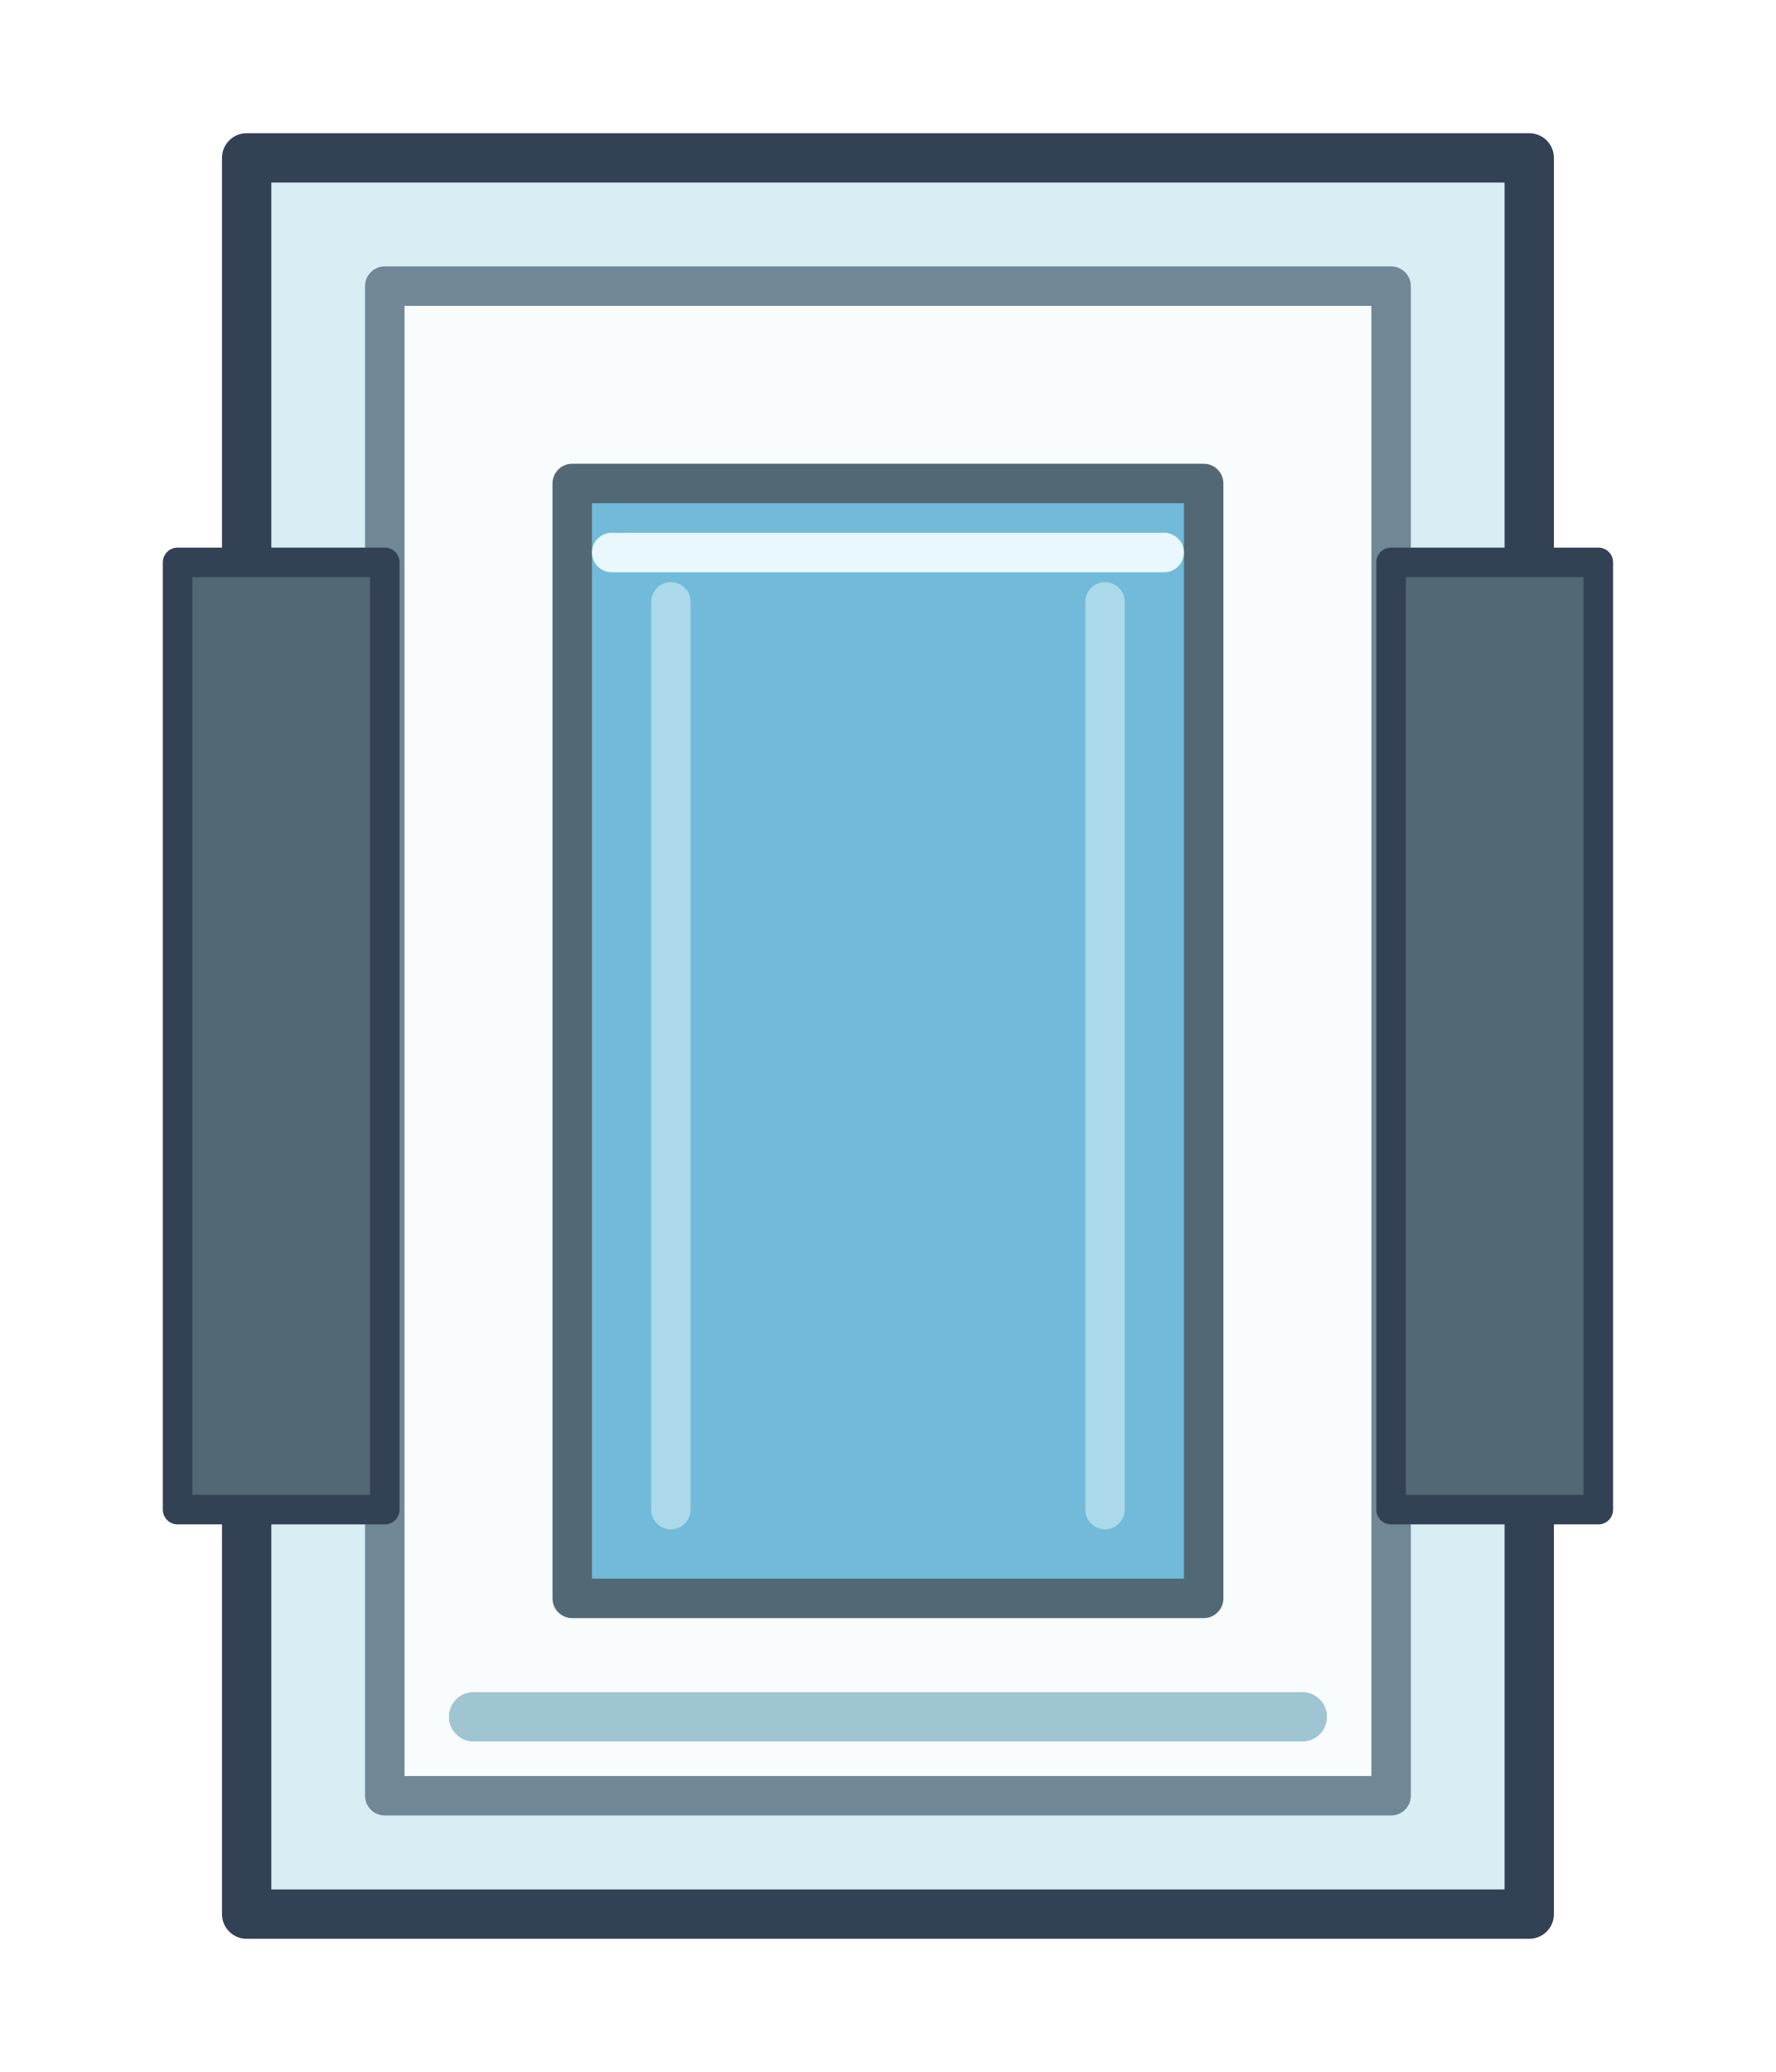
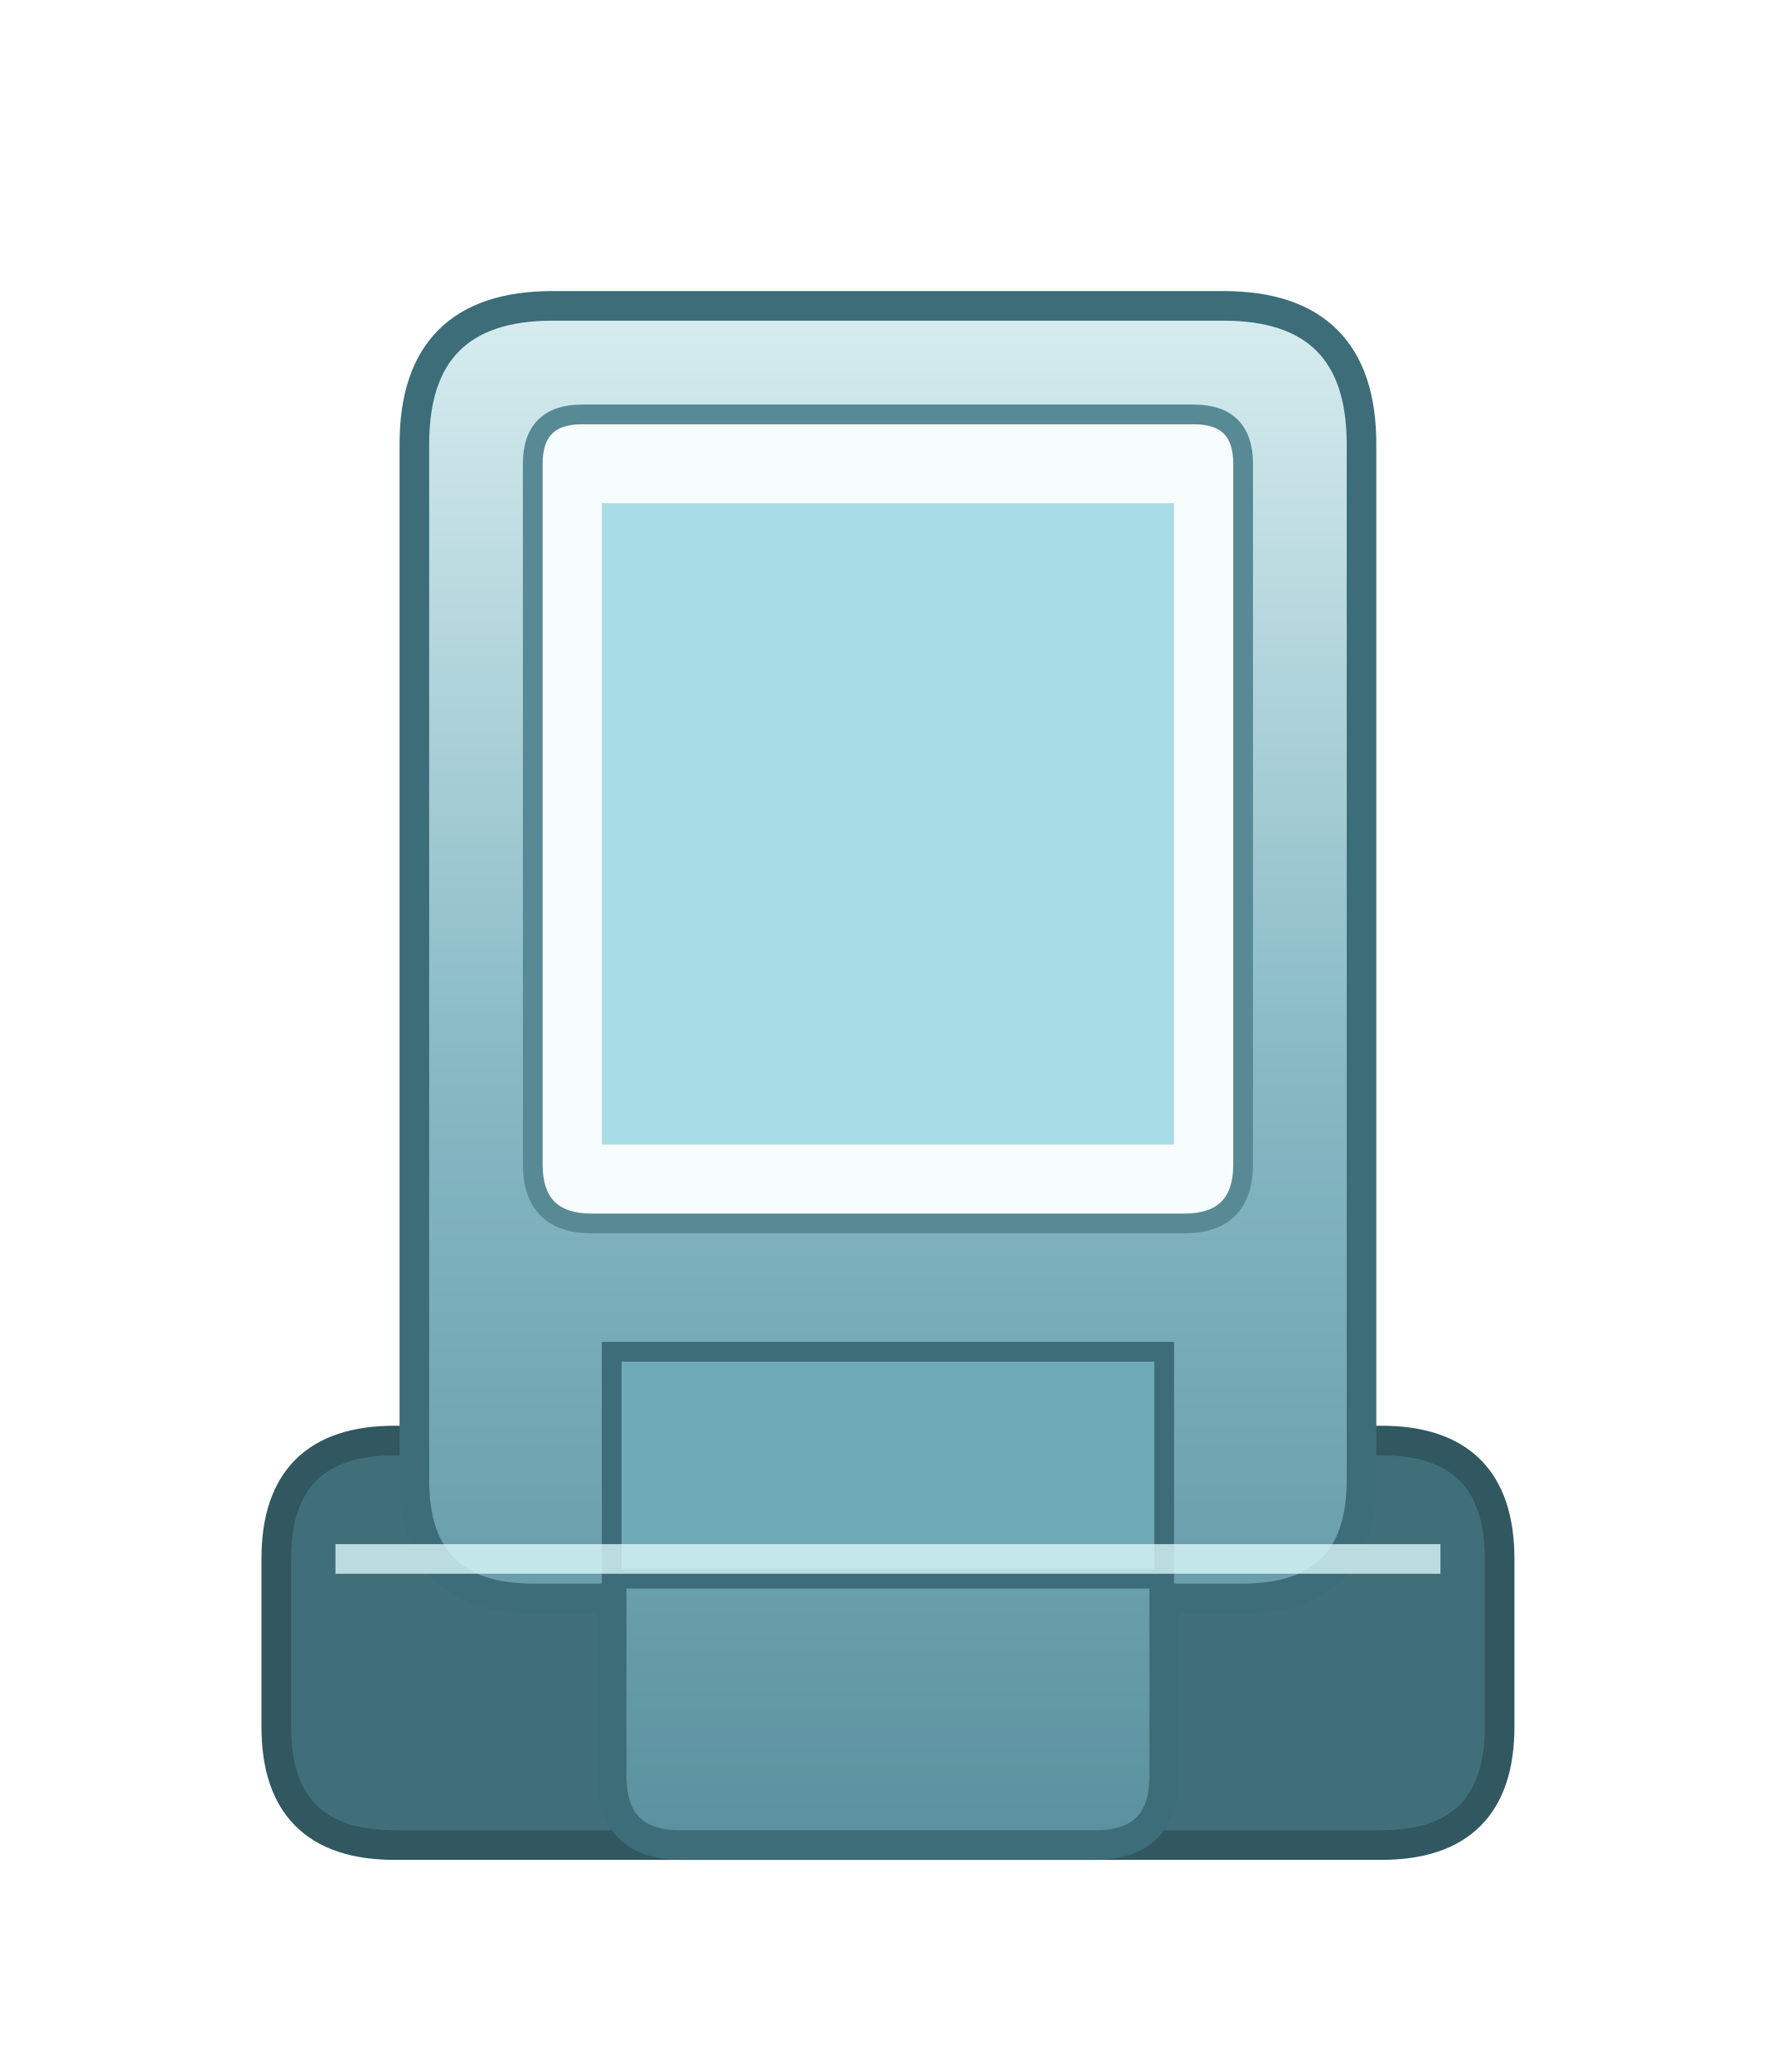
<svg xmlns="http://www.w3.org/2000/svg" viewBox="0 0 180 210">
-   <path d="M25 16h130v178H25z" fill="#d8eef4" stroke="#334155" stroke-width="5" stroke-linejoin="round" />
-   <path d="M39 29h102v153H39z" fill="#f8fcfd" stroke="#708895" stroke-width="4" stroke-linejoin="round" />
-   <path d="M58 49h64v113H58z" fill="#71bad9" stroke="#526875" stroke-width="4" stroke-linejoin="round" />
-   <path d="M62 56h56" fill="none" stroke="#e8f8fc" stroke-width="4" stroke-linecap="round" />
-   <path d="M68 61v92M112 61v92" fill="none" stroke="#b9e1ed" stroke-width="4" stroke-linecap="round" opacity=".8" />
-   <path d="M18 57h21v96H18zM141 57h21v96h-21z" fill="#526875" stroke="#334155" stroke-width="3" stroke-linejoin="round" />
-   <path d="M48 174h84" fill="none" stroke="#9fc4d2" stroke-width="5" stroke-linecap="round" />
+   <defs>
+     <linearGradient id="dam" x1="0" x2="0" y2="1">
+       <stop stop-color="#d8edf0" />
+       <stop offset=".5" stop-color="#86b9c4" />
+       <stop offset="1" stop-color="#5b909e" />
+     </linearGradient>
+   </defs>
+   <path d="M28 158q0-12 12-12h100q12 0 12 12v17q0 12-12 12H40q-12 0-12-12z" fill="#416f79" stroke="#315760" stroke-width="3" />
+   <path d="M42 45q0-14 14-14h68q14 0 14 14v105q0 12-12 12h-8v18q0 7-7 7H69q-7 0-7-7v-18h-8q-12 0-12-12z" fill="url(#dam)" stroke="#3c6d78" stroke-width="3" />
+   <path d="M54 47q0-5 5-5h62q5 0 5 5v71q0 6-6 6H60q-6 0-6-6z" fill="#f7fcfc" stroke="#578a95" stroke-width="2" />
+   <path d="M61 51h58v65H61z" fill="#8fd3df" opacity=".76" />
+   <path d="M62 137h56v23H62z" fill="#6eabb6" stroke="#3c6d78" stroke-width="2" />
+   <path d="M34 158h112" stroke="#d9f7f8" stroke-width="3" opacity=".8" />
</svg>
